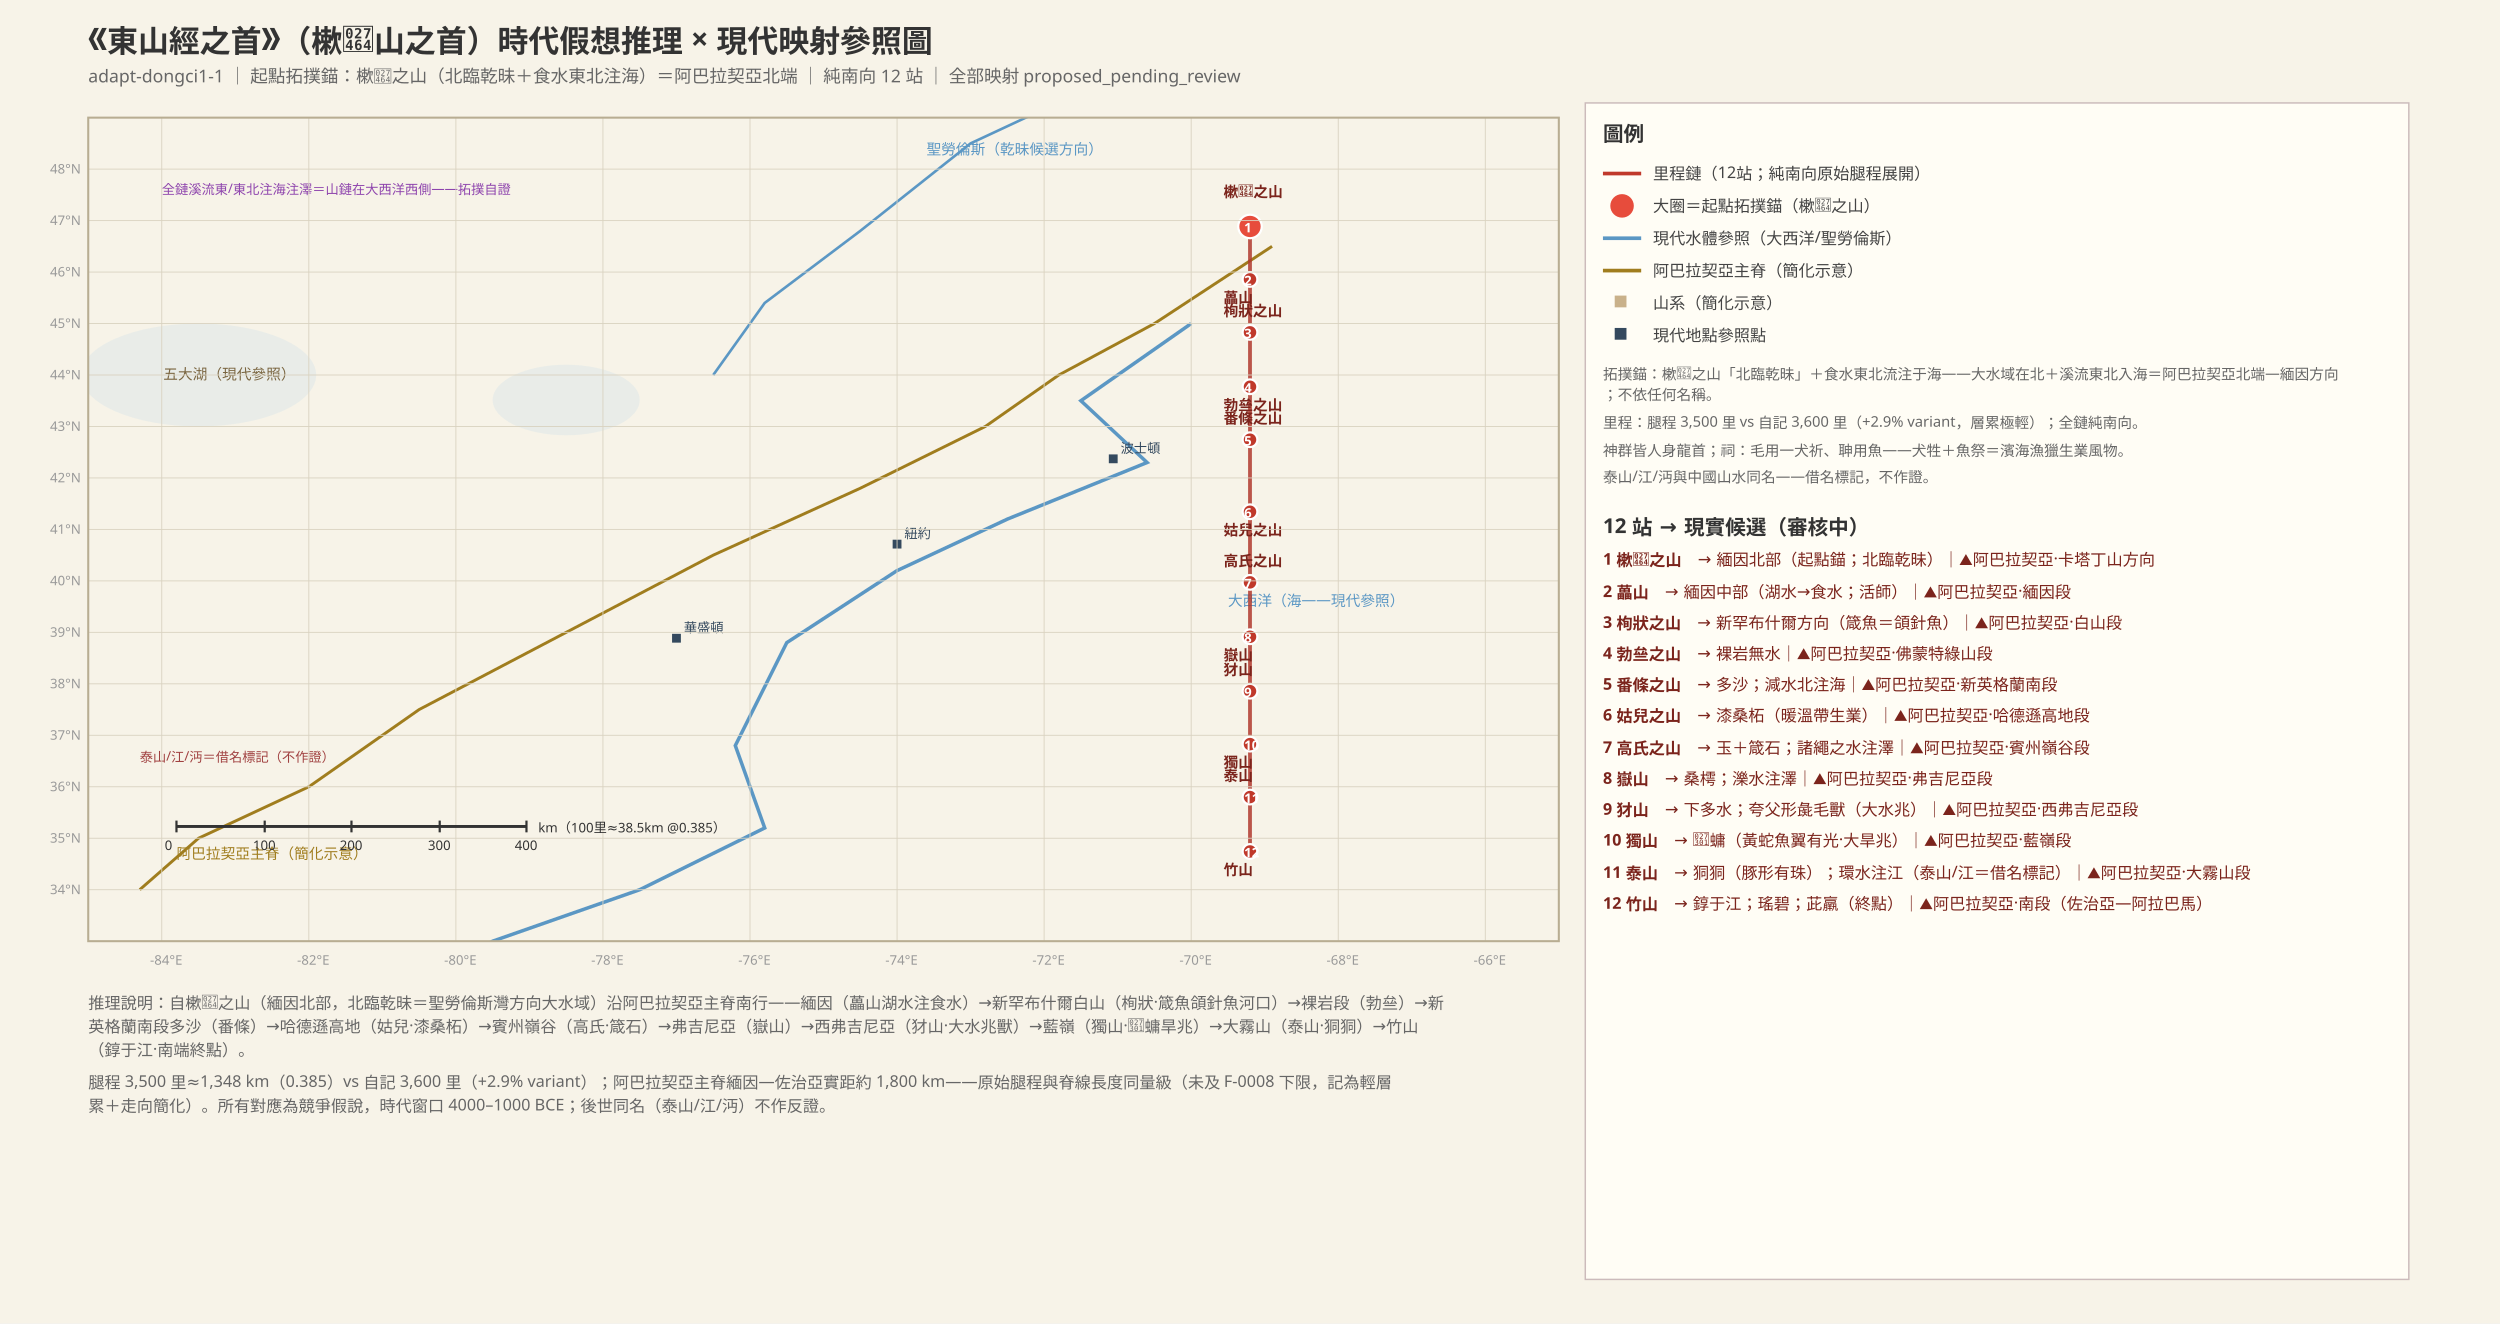
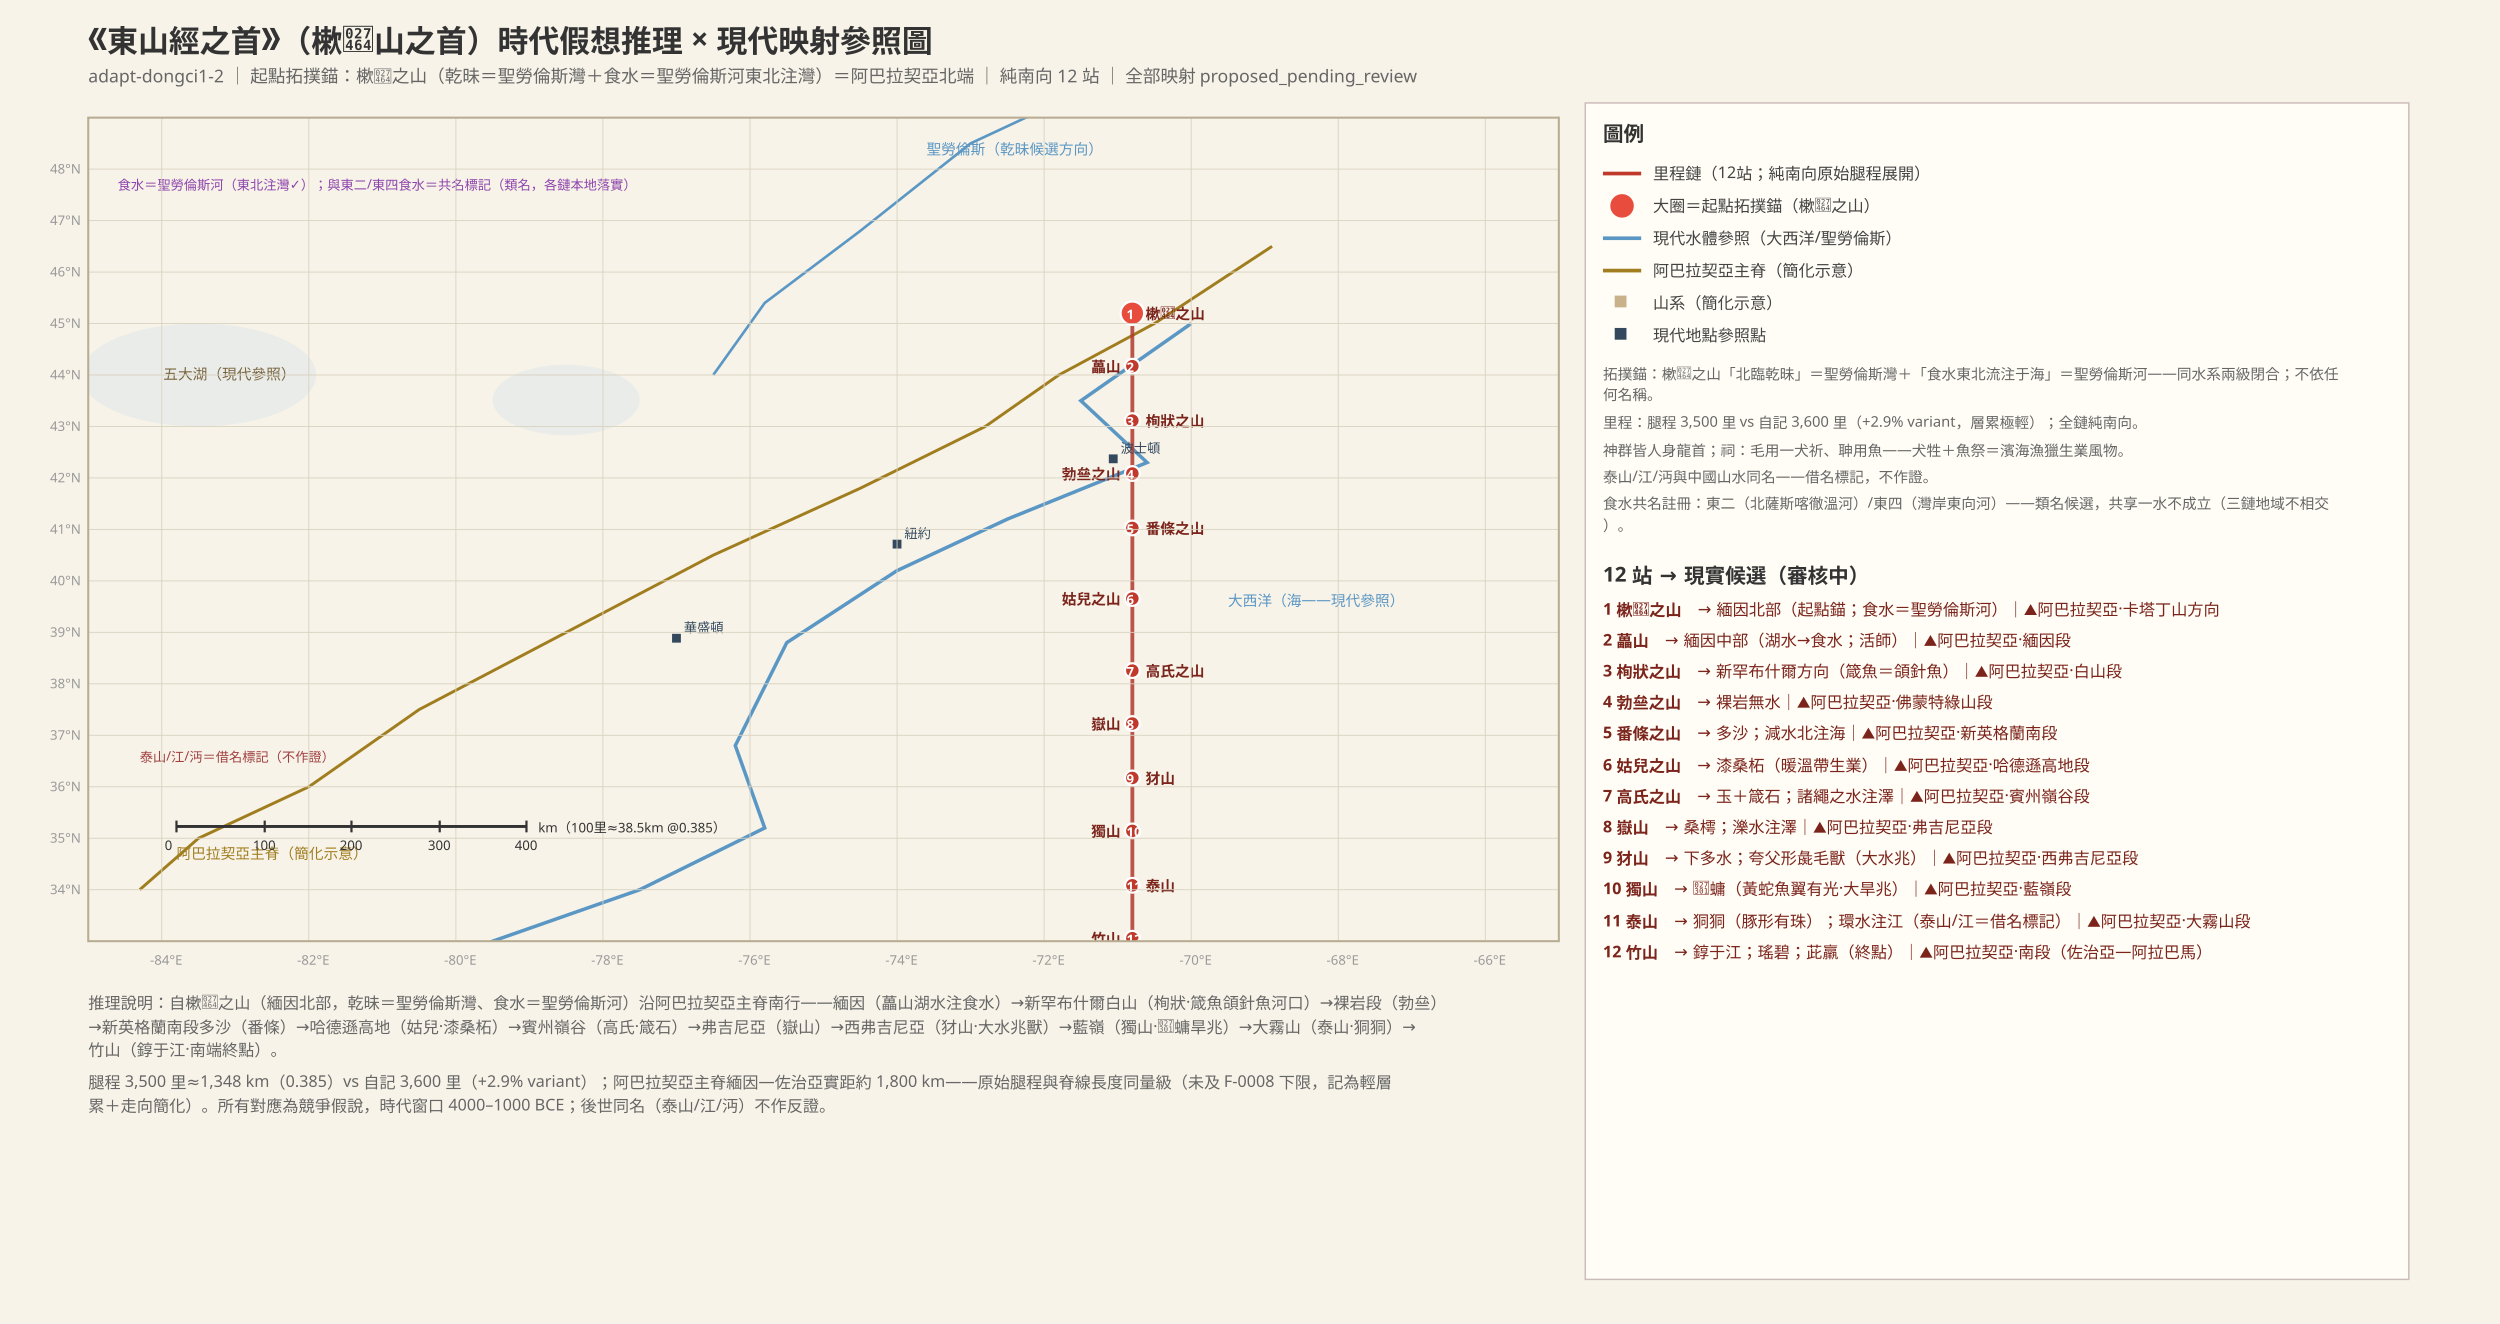
<svg xmlns="http://www.w3.org/2000/svg" width="1700" height="900" font-family="PingFang SC, Hiragino Sans GB, Microsoft YaHei, sans-serif">
  <rect width="1700" height="900" fill="#f7f3e8" />
  <defs>
    <marker id="arr" markerWidth="8" markerHeight="8" refX="7" refY="3" orient="auto">
      <path d="M0,0 L7,3 L0,6 Z" fill="#555" />
    </marker>
    <pattern id="sand" width="8" height="8" patternUnits="userSpaceOnUse">
      <rect width="8" height="8" fill="#efe3c0" />
      <circle cx="2" cy="2" r="0.8" fill="#d6b96a" />
      <circle cx="6" cy="6" r="0.8" fill="#d6b96a" />
    </pattern>
    <clipPath id="mapclip">
      <rect x="60" y="80" width="1000" height="560" />
    </clipPath>
  </defs>
  <text x="60" y="34" font-size="21" font-weight="bold" fill="#333">《東山經之首》（樕𧑤山之首）時代假想推理 × 現代映射參照圖</text>
-   <text x="60" y="56" font-size="12" fill="#666">adapt-dongci1-1 ｜ 起點拓撲錨：樕𧑤之山（北臨乾昧＋食水東北注海）＝阿巴拉契亞北端 ｜ 純南向 12 站 ｜ 全部映射 proposed_pending_review</text>
+   <text x="60" y="56" font-size="12" fill="#666">adapt-dongci1-2 ｜ 起點拓撲錨：樕𧑤之山（乾昧＝聖勞倫斯灣＋食水＝聖勞倫斯河東北注灣）＝阿巴拉契亞北端 ｜ 純南向 12 站 ｜ 全部映射 proposed_pending_review</text>
  <g clip-path="url(#mapclip)">
    <polyline points="810.0,220.0 735.0,272.5 780.0,314.5 685.0,353.0 610.0,388.0 535.0,437.0 500.0,507.0 520.0,563.0 435.0,605.0 335.0,640.0 260.0,682.0 245.0,745.0" fill="none" stroke="#5b97c4" stroke-width="2.4" />
    <text x="835" y="412" font-size="10" fill="#5b97c4">大西洋（海——現代參照）</text>
    <polyline points="735.0,62.5 660.0,97.5 585.0,157.0 520.0,206.0 485.0,255.0" fill="none" stroke="#5b97c4" stroke-width="1.8" />
    <text x="630" y="105" font-size="10" fill="#5b97c4">聖勞倫斯（乾昧候選方向）</text>
    <polyline points="865.0,167.5 785.0,220.0 720.0,255.0 670.0,290.0 585.0,332.0 485.0,377.5 385.0,430.0 285.0,482.5 210.0,535.0 135.0,570.0 95.0,605.0" fill="none" stroke="#a07d1e" stroke-width="2" />
    <text x="120" y="584" font-size="10" fill="#a07d1e">阿巴拉契亞主脊（簡化示意）</text>
    <ellipse cx="135" cy="255" rx="80" ry="35" fill="#cfe0e8" opacity="0.35" />
    <text x="111" y="258" font-size="10" fill="#7a6540">五大湖（現代參照）</text>
    <ellipse cx="385" cy="272" rx="50" ry="24" fill="#cfe0e8" opacity="0.35" />
-     <polyline points="850.0,153.5 850.0,189.9 850.0,226.3 850.0,262.7 850.0,299.5 850.0,347.7 850.0,396.4 850.0,432.8 850.0,469.6 850.0,506.0 850.0,542.4 850.0,578.8" fill="none" stroke="#b03a2e" stroke-width="2.6" opacity="0.85" />
-     <circle cx="850" cy="154" r="8" fill="#e74c3c" stroke="#fff" stroke-width="1.5" />
-     <text x="846" y="158" font-size="9" fill="#fff" font-weight="bold">1</text>
-     <text x="832" y="134" font-size="10" fill="#7b241c" font-weight="bold">樕𧑤之山</text>
-     <circle cx="850" cy="190" r="5" fill="#c0392b" stroke="#fff" stroke-width="1.5" />
-     <text x="846" y="194" font-size="9" fill="#fff" font-weight="bold">2</text>
-     <text x="832" y="206" font-size="10" fill="#7b241c" font-weight="bold">藟山</text>
-     <circle cx="850" cy="226" r="5" fill="#c0392b" stroke="#fff" stroke-width="1.5" />
-     <text x="846" y="230" font-size="9" fill="#fff" font-weight="bold">3</text>
-     <text x="832" y="215" font-size="10" fill="#7b241c" font-weight="bold">栒狀之山</text>
-     <circle cx="850" cy="263" r="5" fill="#c0392b" stroke="#fff" stroke-width="1.5" />
-     <text x="846" y="267" font-size="9" fill="#fff" font-weight="bold">4</text>
-     <text x="832" y="279" font-size="10" fill="#7b241c" font-weight="bold">勃亝之山</text>
-     <circle cx="850" cy="299" r="5" fill="#c0392b" stroke="#fff" stroke-width="1.5" />
-     <text x="846" y="303" font-size="9" fill="#fff" font-weight="bold">5</text>
-     <text x="832" y="288" font-size="10" fill="#7b241c" font-weight="bold">番條之山</text>
-     <circle cx="850" cy="348" r="5" fill="#c0392b" stroke="#fff" stroke-width="1.5" />
-     <text x="846" y="352" font-size="9" fill="#fff" font-weight="bold">6</text>
-     <text x="832" y="364" font-size="10" fill="#7b241c" font-weight="bold">姑兒之山</text>
-     <circle cx="850" cy="396" r="5" fill="#c0392b" stroke="#fff" stroke-width="1.5" />
-     <text x="846" y="400" font-size="9" fill="#fff" font-weight="bold">7</text>
-     <text x="832" y="385" font-size="10" fill="#7b241c" font-weight="bold">高氏之山</text>
-     <circle cx="850" cy="433" r="5" fill="#c0392b" stroke="#fff" stroke-width="1.5" />
-     <text x="846" y="437" font-size="9" fill="#fff" font-weight="bold">8</text>
-     <text x="832" y="449" font-size="10" fill="#7b241c" font-weight="bold">嶽山</text>
-     <circle cx="850" cy="470" r="5" fill="#c0392b" stroke="#fff" stroke-width="1.5" />
-     <text x="846" y="474" font-size="9" fill="#fff" font-weight="bold">9</text>
-     <text x="832" y="459" font-size="10" fill="#7b241c" font-weight="bold">犲山</text>
-     <circle cx="850" cy="506" r="5" fill="#c0392b" stroke="#fff" stroke-width="1.5" />
-     <text x="846" y="510" font-size="9" fill="#fff" font-weight="bold">10</text>
-     <text x="832" y="522" font-size="10" fill="#7b241c" font-weight="bold">獨山</text>
-     <circle cx="850" cy="542" r="5" fill="#c0392b" stroke="#fff" stroke-width="1.5" />
-     <text x="846" y="546" font-size="9" fill="#fff" font-weight="bold">11</text>
-     <text x="832" y="531" font-size="10" fill="#7b241c" font-weight="bold">泰山</text>
-     <circle cx="850" cy="579" r="5" fill="#c0392b" stroke="#fff" stroke-width="1.5" />
-     <text x="846" y="583" font-size="9" fill="#fff" font-weight="bold">12</text>
-     <text x="832" y="595" font-size="10" fill="#7b241c" font-weight="bold">竹山</text>
-     <text x="110" y="132" font-size="9" fill="#8e44ad">全鏈溪流東/東北注海注澤＝山鏈在大西洋西側——拓撲自證</text>
+     <polyline points="770.0,213.0 770.0,249.4 770.0,285.8 770.0,322.2 770.0,358.9 770.0,407.3 770.0,455.9 770.0,492.3 770.0,529.0 770.0,565.4 770.0,601.8 770.0,638.3" fill="none" stroke="#b03a2e" stroke-width="2.6" opacity="0.85" />
+     <circle cx="770" cy="213" r="8" fill="#e74c3c" stroke="#fff" stroke-width="1.5" />
+     <text x="766" y="217" font-size="9" fill="#fff" font-weight="bold">1</text>
+     <text x="779" y="217" font-size="10" fill="#7b241c" font-weight="bold">樕𧑤之山</text>
+     <circle cx="770" cy="249" r="5" fill="#c0392b" stroke="#fff" stroke-width="1.5" />
+     <text x="766" y="253" font-size="9" fill="#fff" font-weight="bold">2</text>
+     <text x="742" y="253" font-size="10" fill="#7b241c" font-weight="bold">藟山</text>
+     <circle cx="770" cy="286" r="5" fill="#c0392b" stroke="#fff" stroke-width="1.5" />
+     <text x="766" y="290" font-size="9" fill="#fff" font-weight="bold">3</text>
+     <text x="779" y="290" font-size="10" fill="#7b241c" font-weight="bold">栒狀之山</text>
+     <circle cx="770" cy="322" r="5" fill="#c0392b" stroke="#fff" stroke-width="1.5" />
+     <text x="766" y="326" font-size="9" fill="#fff" font-weight="bold">4</text>
+     <text x="722" y="326" font-size="10" fill="#7b241c" font-weight="bold">勃亝之山</text>
+     <circle cx="770" cy="359" r="5" fill="#c0392b" stroke="#fff" stroke-width="1.5" />
+     <text x="766" y="363" font-size="9" fill="#fff" font-weight="bold">5</text>
+     <text x="779" y="363" font-size="10" fill="#7b241c" font-weight="bold">番條之山</text>
+     <circle cx="770" cy="407" r="5" fill="#c0392b" stroke="#fff" stroke-width="1.5" />
+     <text x="766" y="411" font-size="9" fill="#fff" font-weight="bold">6</text>
+     <text x="722" y="411" font-size="10" fill="#7b241c" font-weight="bold">姑兒之山</text>
+     <circle cx="770" cy="456" r="5" fill="#c0392b" stroke="#fff" stroke-width="1.5" />
+     <text x="766" y="460" font-size="9" fill="#fff" font-weight="bold">7</text>
+     <text x="779" y="460" font-size="10" fill="#7b241c" font-weight="bold">高氏之山</text>
+     <circle cx="770" cy="492" r="5" fill="#c0392b" stroke="#fff" stroke-width="1.5" />
+     <text x="766" y="496" font-size="9" fill="#fff" font-weight="bold">8</text>
+     <text x="742" y="496" font-size="10" fill="#7b241c" font-weight="bold">嶽山</text>
+     <circle cx="770" cy="529" r="5" fill="#c0392b" stroke="#fff" stroke-width="1.5" />
+     <text x="766" y="533" font-size="9" fill="#fff" font-weight="bold">9</text>
+     <text x="779" y="533" font-size="10" fill="#7b241c" font-weight="bold">犲山</text>
+     <circle cx="770" cy="565" r="5" fill="#c0392b" stroke="#fff" stroke-width="1.5" />
+     <text x="766" y="569" font-size="9" fill="#fff" font-weight="bold">10</text>
+     <text x="742" y="569" font-size="10" fill="#7b241c" font-weight="bold">獨山</text>
+     <circle cx="770" cy="602" r="5" fill="#c0392b" stroke="#fff" stroke-width="1.5" />
+     <text x="766" y="606" font-size="9" fill="#fff" font-weight="bold">11</text>
+     <text x="779" y="606" font-size="10" fill="#7b241c" font-weight="bold">泰山</text>
+     <circle cx="770" cy="638" r="5" fill="#c0392b" stroke="#fff" stroke-width="1.5" />
+     <text x="766" y="642" font-size="9" fill="#fff" font-weight="bold">12</text>
+     <text x="742" y="642" font-size="10" fill="#7b241c" font-weight="bold">竹山</text>
+     <text x="80" y="129" font-size="9" fill="#8e44ad">食水＝聖勞倫斯河（東北注灣✓）；與東二/東四食水＝共名標記（類名，各鏈本地落實）</text>
    <text x="95" y="518" font-size="9" fill="#a04040">泰山/江/沔＝借名標記（不作證）</text>
    <rect x="754" y="309" width="6" height="6" fill="#34495e" />
    <text x="762" y="308" font-size="9" fill="#34495e">波士頓</text>
    <rect x="607" y="367" width="6" height="6" fill="#34495e" />
    <text x="615" y="366" font-size="9" fill="#34495e">紐約</text>
    <rect x="457" y="431" width="6" height="6" fill="#34495e" />
    <text x="465" y="430" font-size="9" fill="#34495e">華盛頓</text>
  </g>
  <line x1="110" y1="640" x2="110" y2="80" stroke="#d9d2c0" stroke-width="0.6" />
  <text x="102" y="656" font-size="9" fill="#999">-84°E</text>
  <line x1="210" y1="640" x2="210" y2="80" stroke="#d9d2c0" stroke-width="0.6" />
  <text x="202" y="656" font-size="9" fill="#999">-82°E</text>
  <line x1="310" y1="640" x2="310" y2="80" stroke="#d9d2c0" stroke-width="0.6" />
  <text x="302" y="656" font-size="9" fill="#999">-80°E</text>
  <line x1="410" y1="640" x2="410" y2="80" stroke="#d9d2c0" stroke-width="0.6" />
  <text x="402" y="656" font-size="9" fill="#999">-78°E</text>
  <line x1="510" y1="640" x2="510" y2="80" stroke="#d9d2c0" stroke-width="0.6" />
  <text x="502" y="656" font-size="9" fill="#999">-76°E</text>
  <line x1="610" y1="640" x2="610" y2="80" stroke="#d9d2c0" stroke-width="0.6" />
  <text x="602" y="656" font-size="9" fill="#999">-74°E</text>
  <line x1="710" y1="640" x2="710" y2="80" stroke="#d9d2c0" stroke-width="0.6" />
  <text x="702" y="656" font-size="9" fill="#999">-72°E</text>
  <line x1="810" y1="640" x2="810" y2="80" stroke="#d9d2c0" stroke-width="0.6" />
  <text x="802" y="656" font-size="9" fill="#999">-70°E</text>
  <line x1="910" y1="640" x2="910" y2="80" stroke="#d9d2c0" stroke-width="0.6" />
  <text x="902" y="656" font-size="9" fill="#999">-68°E</text>
  <line x1="1010" y1="640" x2="1010" y2="80" stroke="#d9d2c0" stroke-width="0.6" />
  <text x="1002" y="656" font-size="9" fill="#999">-66°E</text>
  <line x1="60" y1="605" x2="1060" y2="605" stroke="#d9d2c0" stroke-width="0.6" />
  <text x="34" y="608" font-size="9" fill="#999">34°N</text>
  <line x1="60" y1="570" x2="1060" y2="570" stroke="#d9d2c0" stroke-width="0.6" />
  <text x="34" y="573" font-size="9" fill="#999">35°N</text>
  <line x1="60" y1="535" x2="1060" y2="535" stroke="#d9d2c0" stroke-width="0.6" />
  <text x="34" y="538" font-size="9" fill="#999">36°N</text>
  <line x1="60" y1="500" x2="1060" y2="500" stroke="#d9d2c0" stroke-width="0.6" />
  <text x="34" y="503" font-size="9" fill="#999">37°N</text>
  <line x1="60" y1="465" x2="1060" y2="465" stroke="#d9d2c0" stroke-width="0.6" />
  <text x="34" y="468" font-size="9" fill="#999">38°N</text>
  <line x1="60" y1="430" x2="1060" y2="430" stroke="#d9d2c0" stroke-width="0.6" />
  <text x="34" y="433" font-size="9" fill="#999">39°N</text>
  <line x1="60" y1="395" x2="1060" y2="395" stroke="#d9d2c0" stroke-width="0.6" />
  <text x="34" y="398" font-size="9" fill="#999">40°N</text>
  <line x1="60" y1="360" x2="1060" y2="360" stroke="#d9d2c0" stroke-width="0.6" />
  <text x="34" y="363" font-size="9" fill="#999">41°N</text>
  <line x1="60" y1="325" x2="1060" y2="325" stroke="#d9d2c0" stroke-width="0.6" />
  <text x="34" y="328" font-size="9" fill="#999">42°N</text>
  <line x1="60" y1="290" x2="1060" y2="290" stroke="#d9d2c0" stroke-width="0.6" />
  <text x="34" y="293" font-size="9" fill="#999">43°N</text>
  <line x1="60" y1="255" x2="1060" y2="255" stroke="#d9d2c0" stroke-width="0.6" />
  <text x="34" y="258" font-size="9" fill="#999">44°N</text>
  <line x1="60" y1="220" x2="1060" y2="220" stroke="#d9d2c0" stroke-width="0.6" />
  <text x="34" y="223" font-size="9" fill="#999">45°N</text>
  <line x1="60" y1="185" x2="1060" y2="185" stroke="#d9d2c0" stroke-width="0.6" />
  <text x="34" y="188" font-size="9" fill="#999">46°N</text>
  <line x1="60" y1="150" x2="1060" y2="150" stroke="#d9d2c0" stroke-width="0.6" />
  <text x="34" y="153" font-size="9" fill="#999">47°N</text>
  <line x1="60" y1="115" x2="1060" y2="115" stroke="#d9d2c0" stroke-width="0.6" />
  <text x="34" y="118" font-size="9" fill="#999">48°N</text>
  <rect x="60" y="80" width="1000" height="560" fill="none" stroke="#b8ad92" stroke-width="1.4" />
  <line x1="120" y1="562" x2="358" y2="562" stroke="#333" stroke-width="2" />
  <line x1="120" y1="558" x2="120" y2="566" stroke="#333" stroke-width="1.5" />
  <text x="112" y="578" font-size="9" fill="#333">0</text>
  <line x1="180" y1="558" x2="180" y2="566" stroke="#333" stroke-width="1.5" />
  <text x="172" y="578" font-size="9" fill="#333">100</text>
  <line x1="239" y1="558" x2="239" y2="566" stroke="#333" stroke-width="1.5" />
  <text x="231" y="578" font-size="9" fill="#333">200</text>
  <line x1="299" y1="558" x2="299" y2="566" stroke="#333" stroke-width="1.5" />
  <text x="291" y="578" font-size="9" fill="#333">300</text>
  <line x1="358" y1="558" x2="358" y2="566" stroke="#333" stroke-width="1.5" />
  <text x="350" y="578" font-size="9" fill="#333">400</text>
  <text x="366" y="566" font-size="9" fill="#333">km（100里≈38.5km @0.385）</text>
  <rect x="1078" y="70" width="560" height="800" fill="#fffdf5" stroke="#cbb" />
  <text x="1090" y="96" font-size="14" font-weight="bold" fill="#333">圖例</text>
  <line x1="1090" y1="118" x2="1116" y2="118" stroke="#c0392b" stroke-width="2.5" />
  <text x="1124" y="122" font-size="11" fill="#444">里程鏈（12站；純南向原始腿程展開）</text>
  <circle cx="1103" cy="140" r="8" fill="#e74c3c" />
  <text x="1124" y="144" font-size="11" fill="#444">大圈＝起點拓撲錨（樕𧑤之山）</text>
  <line x1="1090" y1="162" x2="1116" y2="162" stroke="#5b97c4" stroke-width="2.5" />
  <text x="1124" y="166" font-size="11" fill="#444">現代水體參照（大西洋/聖勞倫斯）</text>
  <line x1="1090" y1="184" x2="1116" y2="184" stroke="#a07d1e" stroke-width="2.5" />
  <text x="1124" y="188" font-size="11" fill="#444">阿巴拉契亞主脊（簡化示意）</text>
  <rect x="1098" y="201" width="8" height="8" fill="#c9b18a" />
  <text x="1124" y="210" font-size="11" fill="#444">山系（簡化示意）</text>
  <rect x="1098" y="223" width="8" height="8" fill="#34495e" />
  <text x="1124" y="232" font-size="11" fill="#444">現代地點參照點</text>
-   <text x="1090" y="258" font-size="10" fill="#666">拓撲錨：樕𧑤之山「北臨乾昧」＋食水東北流注于海——大水域在北＋溪流東北入海＝阿巴拉契亞北端—緬因方向</text>
-   <text x="1090" y="272" font-size="10" fill="#666">；不依任何名稱。</text>
+   <text x="1090" y="258" font-size="10" fill="#666">拓撲錨：樕𧑤之山「北臨乾昧」＝聖勞倫斯灣＋「食水東北流注于海」＝聖勞倫斯河——同水系兩級閉合；不依任</text>
+   <text x="1090" y="272" font-size="10" fill="#666">何名稱。</text>
  <text x="1090" y="291" font-size="10" fill="#666">里程：腿程 3,500 里 vs 自記 3,600 里（+2.9% variant，層累極輕）；全鏈純南向。</text>
  <text x="1090" y="310" font-size="10" fill="#666">神群皆人身龍首；祠：毛用一犬祈、䎶用魚——犬牲＋魚祭＝濱海漁獵生業風物。</text>
  <text x="1090" y="328" font-size="10" fill="#666">泰山/江/沔與中國山水同名——借名標記，不作證。</text>
-   <text x="1090" y="362.5" font-size="14" font-weight="bold" fill="#333">12 站 → 現實候選（審核中）</text>
-   <text x="1090" y="384" font-size="11" fill="#7b241c">
-     <tspan font-weight="bold"> 1 樕𧑤之山</tspan>　→ 緬因北部（起點錨；北臨乾昧）｜⛰阿巴拉契亞·卡塔丁山方向</text>
-   <text x="1090" y="406" font-size="11" fill="#7b241c">
+   <text x="1090" y="346" font-size="10" fill="#666">食水共名註冊：東二（北薩斯喀徹溫河）/東四（灣岸東向河）——類名候選，共享一水不成立（三鏈地域不相交</text>
+   <text x="1090" y="361" font-size="10" fill="#666">）。</text>
+   <text x="1090" y="395.5" font-size="14" font-weight="bold" fill="#333">12 站 → 現實候選（審核中）</text>
+   <text x="1090" y="418" font-size="11" fill="#7b241c">
+     <tspan font-weight="bold"> 1 樕𧑤之山</tspan>　→ 緬因北部（起點錨；食水＝聖勞倫斯河）｜⛰阿巴拉契亞·卡塔丁山方向</text>
+   <text x="1090" y="439" font-size="11" fill="#7b241c">
    <tspan font-weight="bold"> 2 藟山</tspan>　→ 緬因中部（湖水→食水；活師）｜⛰阿巴拉契亞·緬因段</text>
-   <text x="1090" y="427" font-size="11" fill="#7b241c">
+   <text x="1090" y="460" font-size="11" fill="#7b241c">
    <tspan font-weight="bold"> 3 栒狀之山</tspan>　→ 新罕布什爾方向（箴魚＝頜針魚）｜⛰阿巴拉契亞·白山段</text>
-   <text x="1090" y="448" font-size="11" fill="#7b241c">
+   <text x="1090" y="481" font-size="11" fill="#7b241c">
    <tspan font-weight="bold"> 4 勃亝之山</tspan>　→ 裸岩無水｜⛰阿巴拉契亞·佛蒙特綠山段</text>
-   <text x="1090" y="469" font-size="11" fill="#7b241c">
+   <text x="1090" y="502" font-size="11" fill="#7b241c">
    <tspan font-weight="bold"> 5 番條之山</tspan>　→ 多沙；減水北注海｜⛰阿巴拉契亞·新英格蘭南段</text>
-   <text x="1090" y="490" font-size="11" fill="#7b241c">
+   <text x="1090" y="524" font-size="11" fill="#7b241c">
    <tspan font-weight="bold"> 6 姑兒之山</tspan>　→ 漆桑柘（暖溫帶生業）｜⛰阿巴拉契亞·哈德遜高地段</text>
-   <text x="1090" y="512" font-size="11" fill="#7b241c">
+   <text x="1090" y="545" font-size="11" fill="#7b241c">
    <tspan font-weight="bold"> 7 高氏之山</tspan>　→ 玉＋箴石；諸繩之水注澤｜⛰阿巴拉契亞·賓州嶺谷段</text>
-   <text x="1090" y="533" font-size="11" fill="#7b241c">
+   <text x="1090" y="566" font-size="11" fill="#7b241c">
    <tspan font-weight="bold"> 8 嶽山</tspan>　→ 桑樗；濼水注澤｜⛰阿巴拉契亞·弗吉尼亞段</text>
-   <text x="1090" y="554" font-size="11" fill="#7b241c">
+   <text x="1090" y="587" font-size="11" fill="#7b241c">
    <tspan font-weight="bold"> 9 犲山</tspan>　→ 下多水；夸父形彘毛獸（大水兆）｜⛰阿巴拉契亞·西弗吉尼亞段</text>
-   <text x="1090" y="575" font-size="11" fill="#7b241c">
+   <text x="1090" y="608" font-size="11" fill="#7b241c">
    <tspan font-weight="bold">10 獨山</tspan>　→ 𧌁䗤（黃蛇魚翼有光·大旱兆）｜⛰阿巴拉契亞·藍嶺段</text>
-   <text x="1090" y="597" font-size="11" fill="#7b241c">
+   <text x="1090" y="630" font-size="11" fill="#7b241c">
    <tspan font-weight="bold">11 泰山</tspan>　→ 狪狪（豚形有珠）；環水注江（泰山/江＝借名標記）｜⛰阿巴拉契亞·大霧山段</text>
-   <text x="1090" y="618" font-size="11" fill="#7b241c">
+   <text x="1090" y="651" font-size="11" fill="#7b241c">
    <tspan font-weight="bold">12 竹山</tspan>　→ 錞于江；瑤碧；茈羸（終點）｜⛰阿巴拉契亞·南段（佐治亞—阿拉巴馬）</text>
-   <text x="60" y="686" font-size="11" fill="#666">推理說明：自樕𧑤之山（緬因北部，北臨乾昧＝聖勞倫斯灣方向大水域）沿阿巴拉契亞主脊南行——緬因（藟山湖水注食水）→新罕布什爾白山（栒狀·箴魚頜針魚河口）→裸岩段（勃亝）→新</text>
-   <text x="60" y="702" font-size="11" fill="#666">英格蘭南段多沙（番條）→哈德遜高地（姑兒·漆桑柘）→賓州嶺谷（高氏·箴石）→弗吉尼亞（嶽山）→西弗吉尼亞（犲山·大水兆獸）→藍嶺（獨山·𧌁䗤旱兆）→大霧山（泰山·狪狪）→竹山</text>
-   <text x="60" y="718" font-size="11" fill="#666">（錞于江·南端終點）。</text>
+   <text x="60" y="686" font-size="11" fill="#666">推理說明：自樕𧑤之山（緬因北部，乾昧＝聖勞倫斯灣、食水＝聖勞倫斯河）沿阿巴拉契亞主脊南行——緬因（藟山湖水注食水）→新罕布什爾白山（栒狀·箴魚頜針魚河口）→裸岩段（勃亝）</text>
+   <text x="60" y="702" font-size="11" fill="#666">→新英格蘭南段多沙（番條）→哈德遜高地（姑兒·漆桑柘）→賓州嶺谷（高氏·箴石）→弗吉尼亞（嶽山）→西弗吉尼亞（犲山·大水兆獸）→藍嶺（獨山·𧌁䗤旱兆）→大霧山（泰山·狪狪）→</text>
+   <text x="60" y="718" font-size="11" fill="#666">竹山（錞于江·南端終點）。</text>
  <text x="60" y="740" font-size="11" fill="#666">腿程 3,500 里≈1,348 km（0.385）vs 自記 3,600 里（+2.9% variant）；阿巴拉契亞主脊緬因—佐治亞實距約 1,800 km——原始腿程與脊線長度同量級（未及 F-0008 下限，記為輕層</text>
  <text x="60" y="756" font-size="11" fill="#666">累＋走向簡化）。所有對應為競爭假說，時代窗口 4000–1000 BCE；後世同名（泰山/江/沔）不作反證。</text>
</svg>
